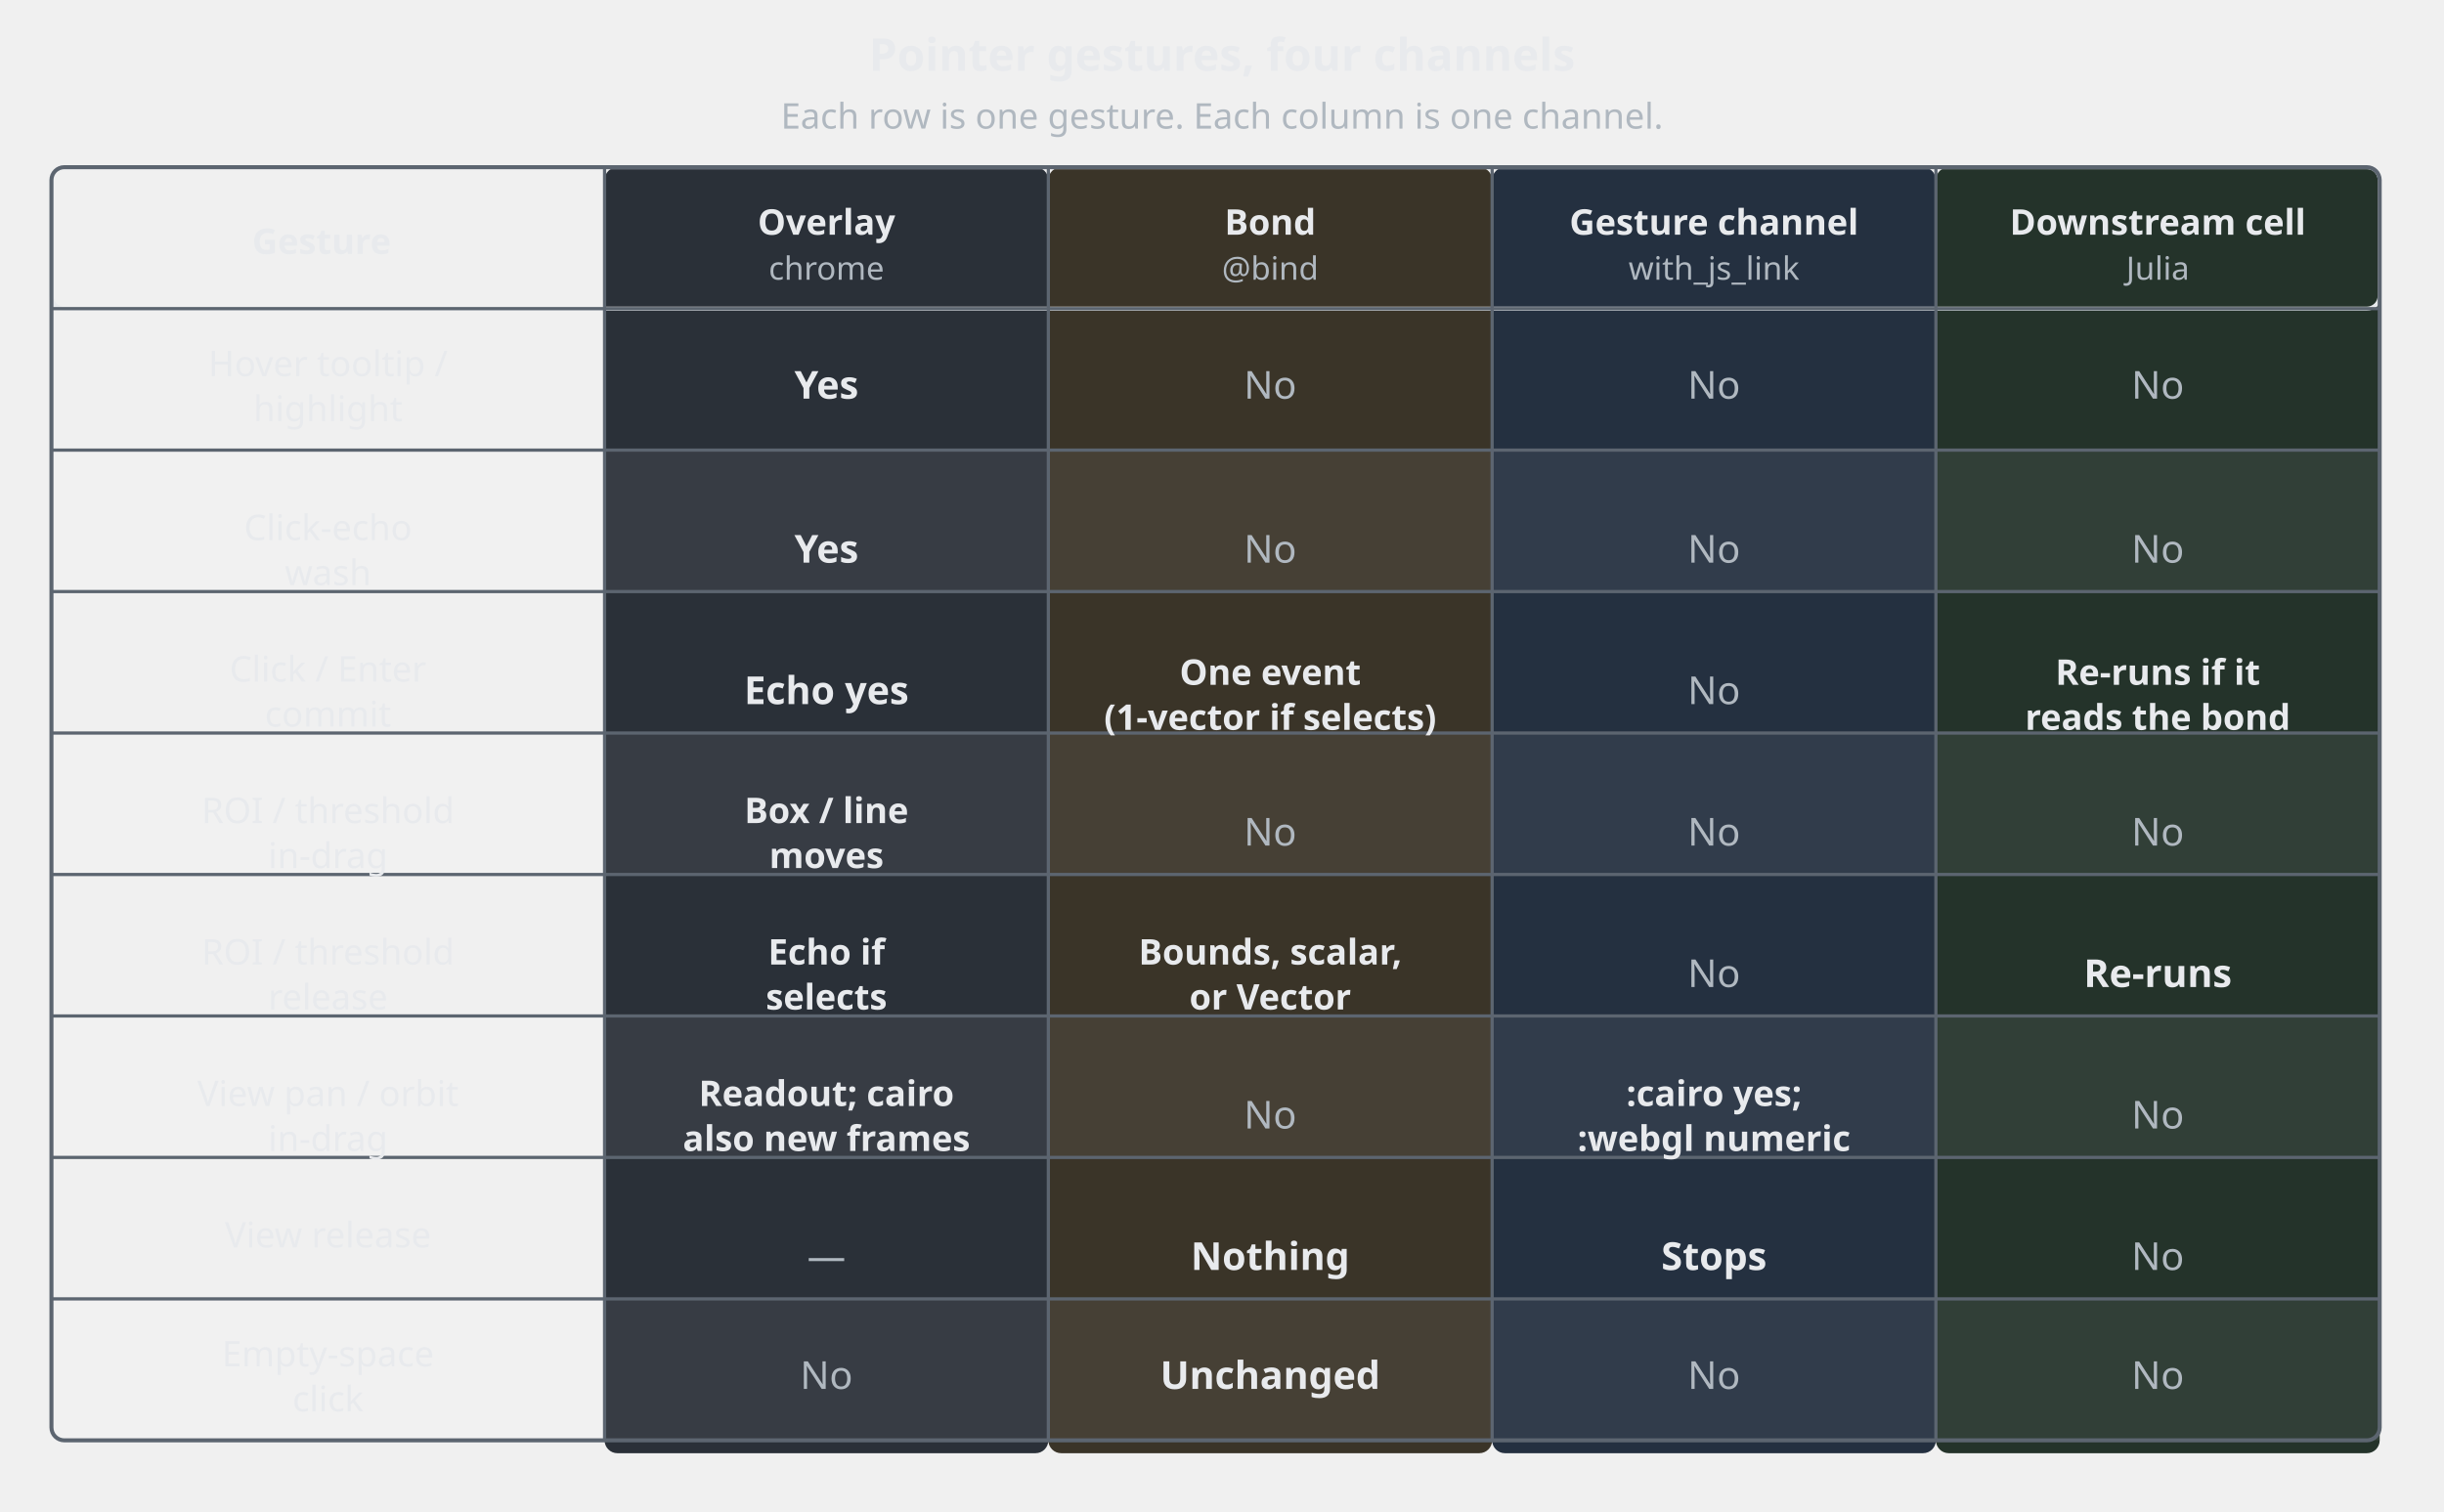
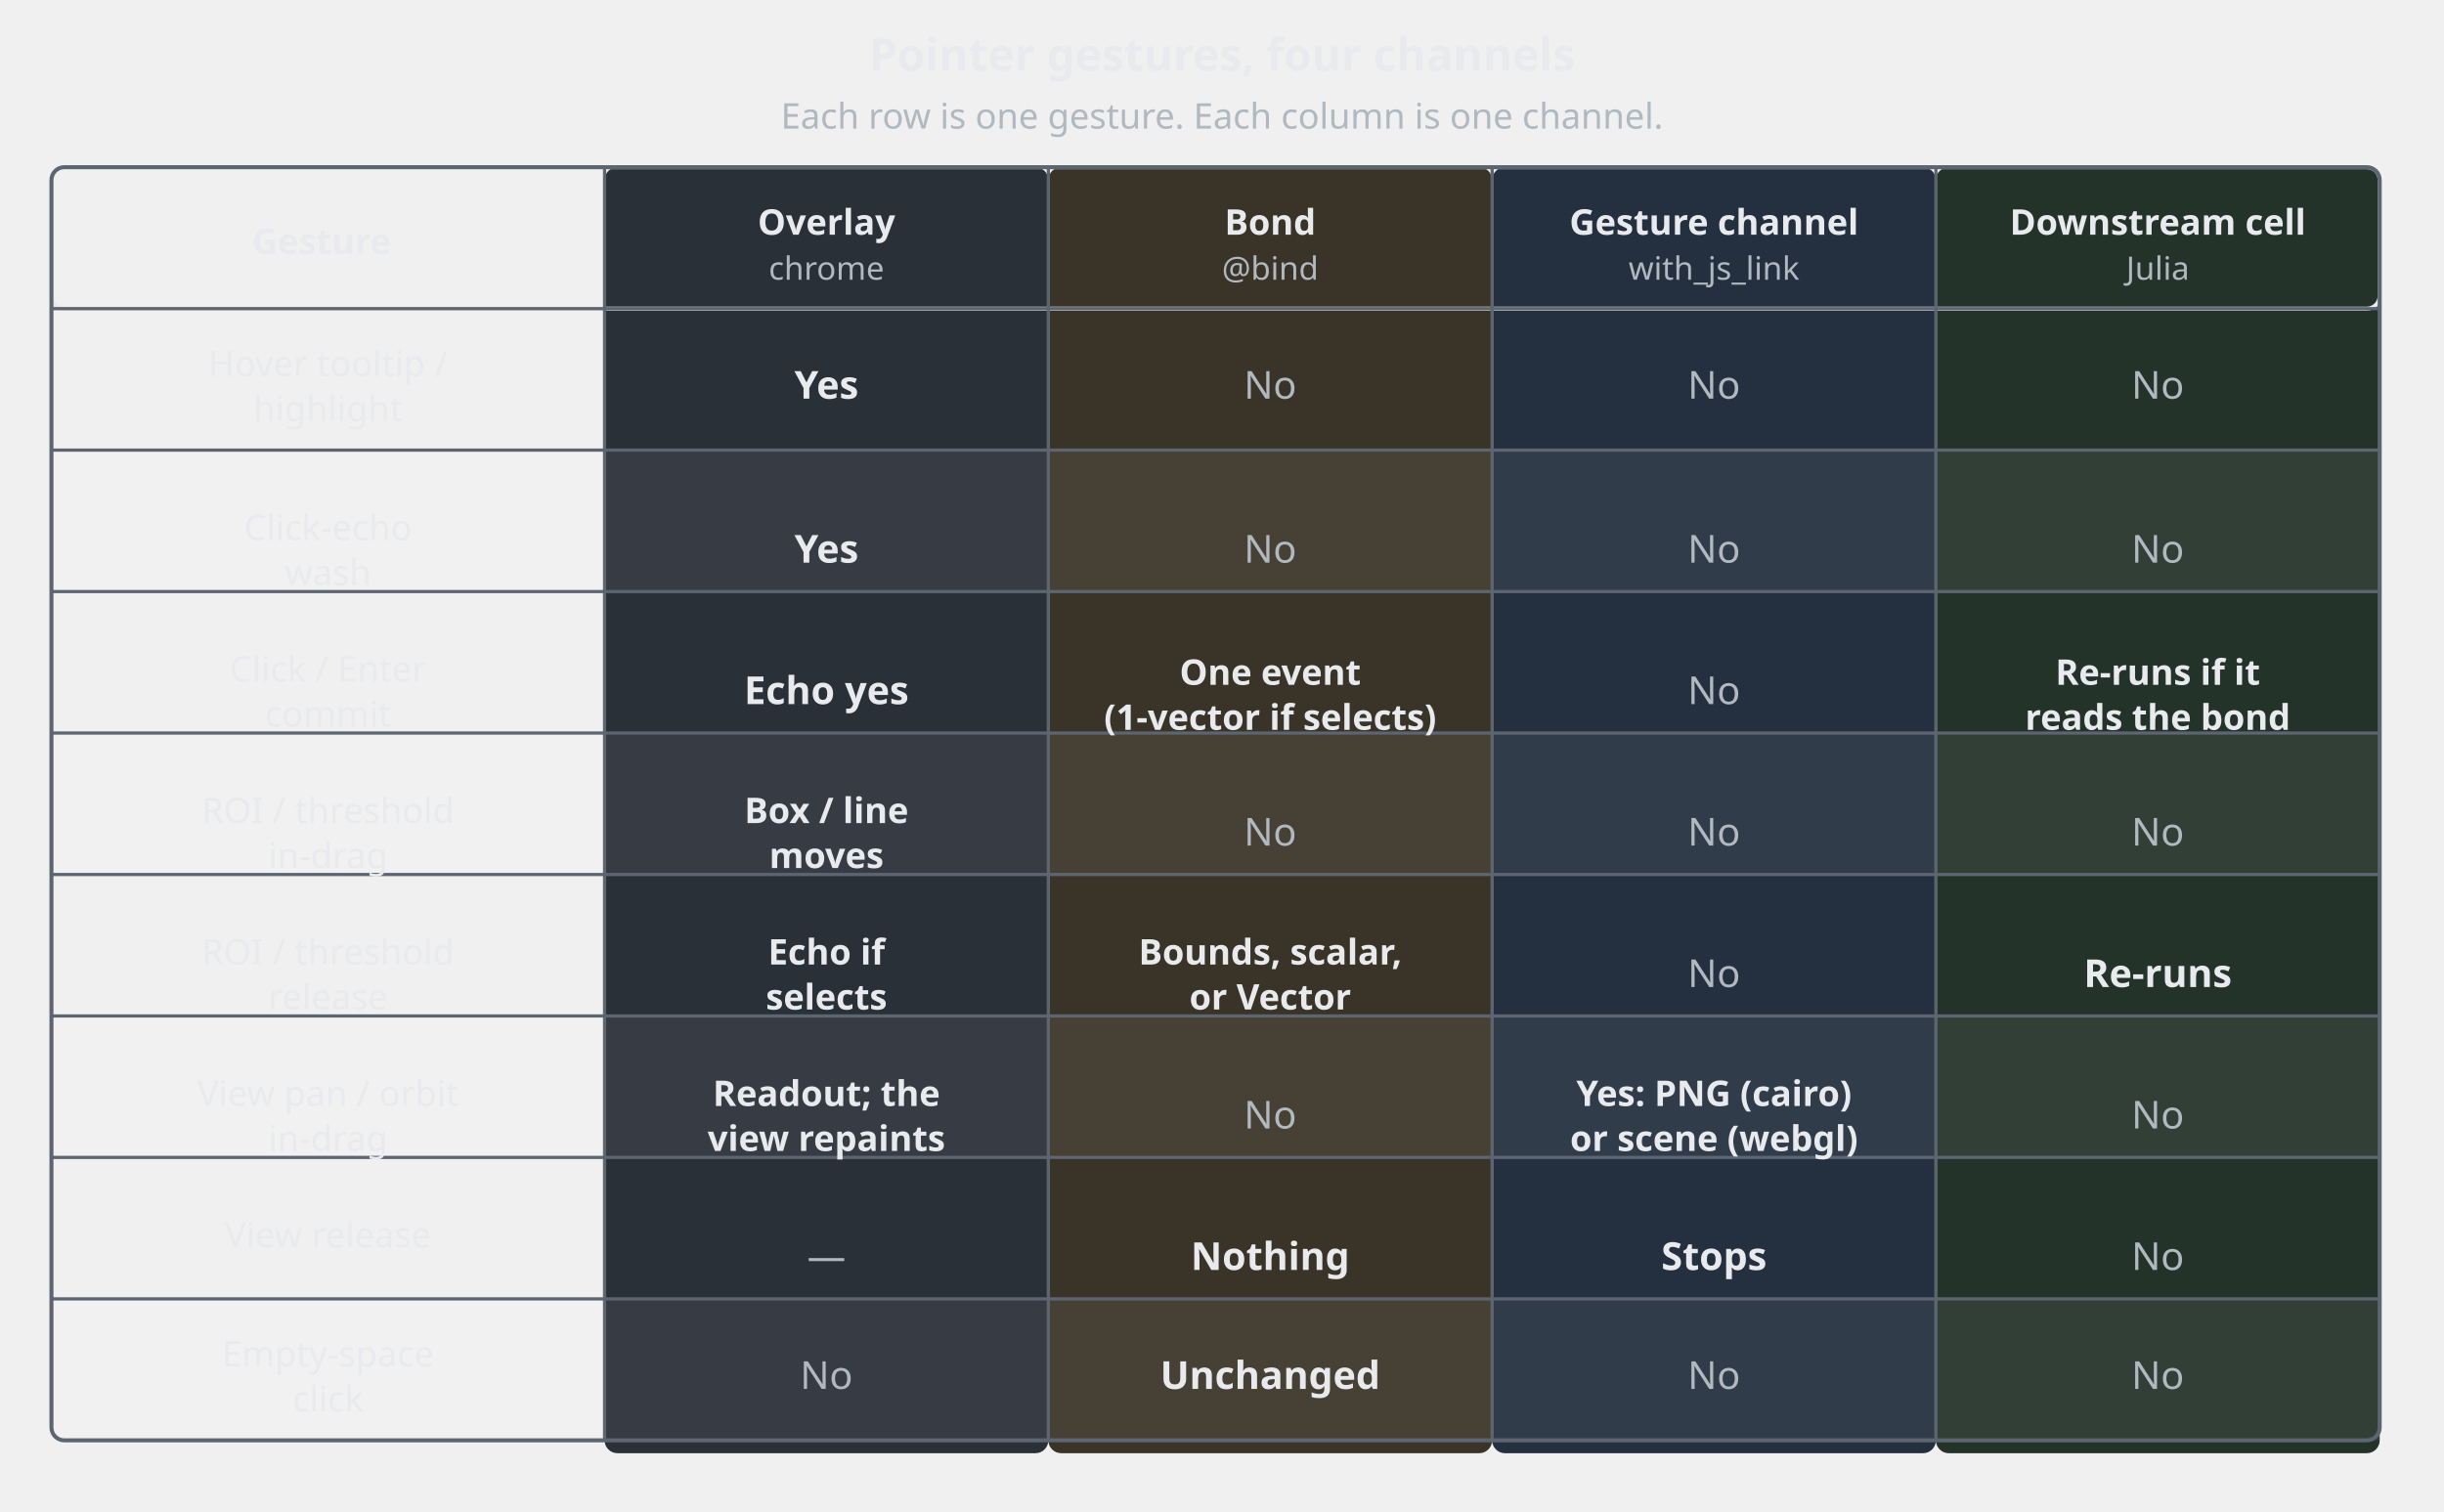
<svg xmlns="http://www.w3.org/2000/svg" viewBox="0 0 760 470" width="760" height="470" role="img">
  <style>
    .ink { fill: #e8eaed; }
    .muted { fill: #b0b8c0; }
    .grid { fill: none; stroke: #5c6570; }
    .lane0 { fill: #2a3038; }
    .lane1 { fill: #3a3428; }
    .lane2 { fill: #243040; }
    .lane3 { fill: #24332a; }
    .head { fill: #3a414a; stroke: #e8eaed; }
    .rowalt { fill: #fff; opacity: 0.06; }
    .yes { fill: #e8eaed; font-weight: 600; }
  </style>
  <text class="ink" x="380" y="22" text-anchor="middle" font-size="14" font-family="ui-sans-serif, system-ui, sans-serif" font-weight="600">Pointer gestures, four channels</text>
  <text class="muted" x="380" y="40" text-anchor="middle" font-size="11" font-family="ui-sans-serif, system-ui, sans-serif">Each row is one gesture. Each column is one channel.</text>
  <rect class="lane0" x="188" y="52" width="138" height="400" rx="4" />
  <rect class="lane1" x="326" y="52" width="138" height="400" rx="4" />
  <rect class="lane2" x="464" y="52" width="138" height="400" rx="4" />
  <rect class="lane3" x="602" y="52" width="138" height="400" rx="4" />
  <rect class="head" x="16" y="52" width="724" height="44" rx="4" fill-opacity="0" stroke-width="1.25" />
  <text class="ink" x="100" y="79" text-anchor="middle" font-size="11" font-family="ui-sans-serif, system-ui, sans-serif" font-weight="600">Gesture</text>
  <text class="ink" x="257" y="73" text-anchor="middle" font-size="11" font-family="ui-sans-serif, system-ui, sans-serif" font-weight="600">Overlay</text>
  <text class="muted" x="257" y="87" text-anchor="middle" font-size="10" font-family="ui-sans-serif, system-ui, sans-serif">chrome</text>
  <text class="ink" x="395" y="73" text-anchor="middle" font-size="11" font-family="ui-sans-serif, system-ui, sans-serif" font-weight="600">Bond</text>
  <text class="muted" x="395" y="87" text-anchor="middle" font-size="10" font-family="ui-sans-serif, system-ui, sans-serif">@bind</text>
  <text class="ink" x="533" y="73" text-anchor="middle" font-size="11" font-family="ui-sans-serif, system-ui, sans-serif" font-weight="600">Gesture channel</text>
  <text class="muted" x="533" y="87" text-anchor="middle" font-size="10" font-family="ui-sans-serif, system-ui, sans-serif">with_js_link</text>
  <text class="ink" x="671" y="73" text-anchor="middle" font-size="11" font-family="ui-sans-serif, system-ui, sans-serif" font-weight="600">Downstream cell</text>
  <text class="muted" x="671" y="87" text-anchor="middle" font-size="10" font-family="ui-sans-serif, system-ui, sans-serif">Julia</text>
  <rect class="rowalt" x="16" y="140" width="724" height="44" />
  <rect class="rowalt" x="16" y="228" width="724" height="44" />
  <rect class="rowalt" x="16" y="316" width="724" height="44" />
  <rect class="rowalt" x="16" y="404" width="724" height="44" />
  <g class="grid" stroke-width="1">
    <line x1="16" y1="96" x2="740" y2="96" />
    <line x1="16" y1="140" x2="740" y2="140" />
    <line x1="16" y1="184" x2="740" y2="184" />
    <line x1="16" y1="228" x2="740" y2="228" />
    <line x1="16" y1="272" x2="740" y2="272" />
    <line x1="16" y1="316" x2="740" y2="316" />
    <line x1="16" y1="360" x2="740" y2="360" />
    <line x1="16" y1="404" x2="740" y2="404" />
    <line x1="188" y1="52" x2="188" y2="448" />
    <line x1="326" y1="52" x2="326" y2="448" />
    <line x1="464" y1="52" x2="464" y2="448" />
    <line x1="602" y1="52" x2="602" y2="448" />
  </g>
  <rect class="grid" x="16" y="52" width="724" height="396" rx="4" stroke-width="1.25" />
  <text class="ink" x="102" y="117" text-anchor="middle" font-size="11" font-family="ui-sans-serif, system-ui, sans-serif">Hover tooltip /</text>
  <text class="ink" x="102" y="131" text-anchor="middle" font-size="11" font-family="ui-sans-serif, system-ui, sans-serif">highlight</text>
  <text class="yes" x="257" y="124" text-anchor="middle" font-size="12" font-family="ui-sans-serif, system-ui, sans-serif">Yes</text>
  <text class="muted" x="395" y="124" text-anchor="middle" font-size="12" font-family="ui-sans-serif, system-ui, sans-serif">No</text>
  <text class="muted" x="533" y="124" text-anchor="middle" font-size="12" font-family="ui-sans-serif, system-ui, sans-serif">No</text>
  <text class="muted" x="671" y="124" text-anchor="middle" font-size="12" font-family="ui-sans-serif, system-ui, sans-serif">No</text>
  <text class="ink" x="102" y="168" text-anchor="middle" font-size="11" font-family="ui-sans-serif, system-ui, sans-serif">Click-echo</text>
  <text class="ink" x="102" y="182" text-anchor="middle" font-size="11" font-family="ui-sans-serif, system-ui, sans-serif">wash</text>
  <text class="yes" x="257" y="175" text-anchor="middle" font-size="12" font-family="ui-sans-serif, system-ui, sans-serif">Yes</text>
  <text class="muted" x="395" y="175" text-anchor="middle" font-size="12" font-family="ui-sans-serif, system-ui, sans-serif">No</text>
  <text class="muted" x="533" y="175" text-anchor="middle" font-size="12" font-family="ui-sans-serif, system-ui, sans-serif">No</text>
  <text class="muted" x="671" y="175" text-anchor="middle" font-size="12" font-family="ui-sans-serif, system-ui, sans-serif">No</text>
  <text class="ink" x="102" y="212" text-anchor="middle" font-size="11" font-family="ui-sans-serif, system-ui, sans-serif">Click / Enter</text>
  <text class="ink" x="102" y="226" text-anchor="middle" font-size="11" font-family="ui-sans-serif, system-ui, sans-serif">commit</text>
  <text class="yes" x="257" y="219" text-anchor="middle" font-size="12" font-family="ui-sans-serif, system-ui, sans-serif">Echo yes</text>
  <text class="yes" x="395" y="213" text-anchor="middle" font-size="11" font-family="ui-sans-serif, system-ui, sans-serif">One event</text>
  <text class="yes" x="395" y="227" text-anchor="middle" font-size="11" font-family="ui-sans-serif, system-ui, sans-serif">(1-vector if selects)</text>
  <text class="muted" x="533" y="219" text-anchor="middle" font-size="12" font-family="ui-sans-serif, system-ui, sans-serif">No</text>
  <text class="yes" x="671" y="213" text-anchor="middle" font-size="11" font-family="ui-sans-serif, system-ui, sans-serif">Re-runs if it</text>
  <text class="yes" x="671" y="227" text-anchor="middle" font-size="11" font-family="ui-sans-serif, system-ui, sans-serif">reads the bond</text>
  <text class="ink" x="102" y="256" text-anchor="middle" font-size="11" font-family="ui-sans-serif, system-ui, sans-serif">ROI / threshold</text>
  <text class="ink" x="102" y="270" text-anchor="middle" font-size="11" font-family="ui-sans-serif, system-ui, sans-serif">in-drag</text>
  <text class="yes" x="257" y="256" text-anchor="middle" font-size="11" font-family="ui-sans-serif, system-ui, sans-serif">Box / line</text>
  <text class="yes" x="257" y="270" text-anchor="middle" font-size="11" font-family="ui-sans-serif, system-ui, sans-serif">moves</text>
  <text class="muted" x="395" y="263" text-anchor="middle" font-size="12" font-family="ui-sans-serif, system-ui, sans-serif">No</text>
  <text class="muted" x="533" y="263" text-anchor="middle" font-size="12" font-family="ui-sans-serif, system-ui, sans-serif">No</text>
  <text class="muted" x="671" y="263" text-anchor="middle" font-size="12" font-family="ui-sans-serif, system-ui, sans-serif">No</text>
  <text class="ink" x="102" y="300" text-anchor="middle" font-size="11" font-family="ui-sans-serif, system-ui, sans-serif">ROI / threshold</text>
  <text class="ink" x="102" y="314" text-anchor="middle" font-size="11" font-family="ui-sans-serif, system-ui, sans-serif">release</text>
  <text class="yes" x="257" y="300" text-anchor="middle" font-size="11" font-family="ui-sans-serif, system-ui, sans-serif">Echo if</text>
  <text class="yes" x="257" y="314" text-anchor="middle" font-size="11" font-family="ui-sans-serif, system-ui, sans-serif">selects</text>
  <text class="yes" x="395" y="300" text-anchor="middle" font-size="11" font-family="ui-sans-serif, system-ui, sans-serif">Bounds, scalar,</text>
  <text class="yes" x="395" y="314" text-anchor="middle" font-size="11" font-family="ui-sans-serif, system-ui, sans-serif">or Vector</text>
  <text class="muted" x="533" y="307" text-anchor="middle" font-size="12" font-family="ui-sans-serif, system-ui, sans-serif">No</text>
  <text class="yes" x="671" y="307" text-anchor="middle" font-size="12" font-family="ui-sans-serif, system-ui, sans-serif">Re-runs</text>
  <text class="ink" x="102" y="344" text-anchor="middle" font-size="11" font-family="ui-sans-serif, system-ui, sans-serif">View pan / orbit</text>
  <text class="ink" x="102" y="358" text-anchor="middle" font-size="11" font-family="ui-sans-serif, system-ui, sans-serif">in-drag</text>
-   <text class="yes" x="257" y="344" text-anchor="middle" font-size="11" font-family="ui-sans-serif, system-ui, sans-serif">Readout; cairo</text>
-   <text class="yes" x="257" y="358" text-anchor="middle" font-size="11" font-family="ui-sans-serif, system-ui, sans-serif">also new frames</text>
+   <text class="yes" x="257" y="344" text-anchor="middle" font-size="11" font-family="ui-sans-serif, system-ui, sans-serif">Readout; the</text>
+   <text class="yes" x="257" y="358" text-anchor="middle" font-size="11" font-family="ui-sans-serif, system-ui, sans-serif">view repaints</text>
  <text class="muted" x="395" y="351" text-anchor="middle" font-size="12" font-family="ui-sans-serif, system-ui, sans-serif">No</text>
-   <text class="yes" x="533" y="344" text-anchor="middle" font-size="11" font-family="ui-sans-serif, system-ui, sans-serif">:cairo yes;</text>
-   <text class="yes" x="533" y="358" text-anchor="middle" font-size="11" font-family="ui-sans-serif, system-ui, sans-serif">:webgl numeric</text>
+   <text class="yes" x="533" y="344" text-anchor="middle" font-size="11" font-family="ui-sans-serif, system-ui, sans-serif">Yes: PNG (cairo)</text>
+   <text class="yes" x="533" y="358" text-anchor="middle" font-size="11" font-family="ui-sans-serif, system-ui, sans-serif">or scene (webgl)</text>
  <text class="muted" x="671" y="351" text-anchor="middle" font-size="12" font-family="ui-sans-serif, system-ui, sans-serif">No</text>
  <text class="ink" x="102" y="388" text-anchor="middle" font-size="11" font-family="ui-sans-serif, system-ui, sans-serif">View release</text>
  <text class="muted" x="257" y="395" text-anchor="middle" font-size="12" font-family="ui-sans-serif, system-ui, sans-serif">—</text>
  <text class="yes" x="395" y="395" text-anchor="middle" font-size="12" font-family="ui-sans-serif, system-ui, sans-serif">Nothing</text>
  <text class="yes" x="533" y="395" text-anchor="middle" font-size="12" font-family="ui-sans-serif, system-ui, sans-serif">Stops</text>
  <text class="muted" x="671" y="395" text-anchor="middle" font-size="12" font-family="ui-sans-serif, system-ui, sans-serif">No</text>
  <text class="ink" x="102" y="425" text-anchor="middle" font-size="11" font-family="ui-sans-serif, system-ui, sans-serif">Empty-space</text>
  <text class="ink" x="102" y="439" text-anchor="middle" font-size="11" font-family="ui-sans-serif, system-ui, sans-serif">click</text>
  <text class="muted" x="257" y="432" text-anchor="middle" font-size="12" font-family="ui-sans-serif, system-ui, sans-serif">No</text>
  <text class="yes" x="395" y="432" text-anchor="middle" font-size="12" font-family="ui-sans-serif, system-ui, sans-serif">Unchanged</text>
  <text class="muted" x="533" y="432" text-anchor="middle" font-size="12" font-family="ui-sans-serif, system-ui, sans-serif">No</text>
  <text class="muted" x="671" y="432" text-anchor="middle" font-size="12" font-family="ui-sans-serif, system-ui, sans-serif">No</text>
</svg>
